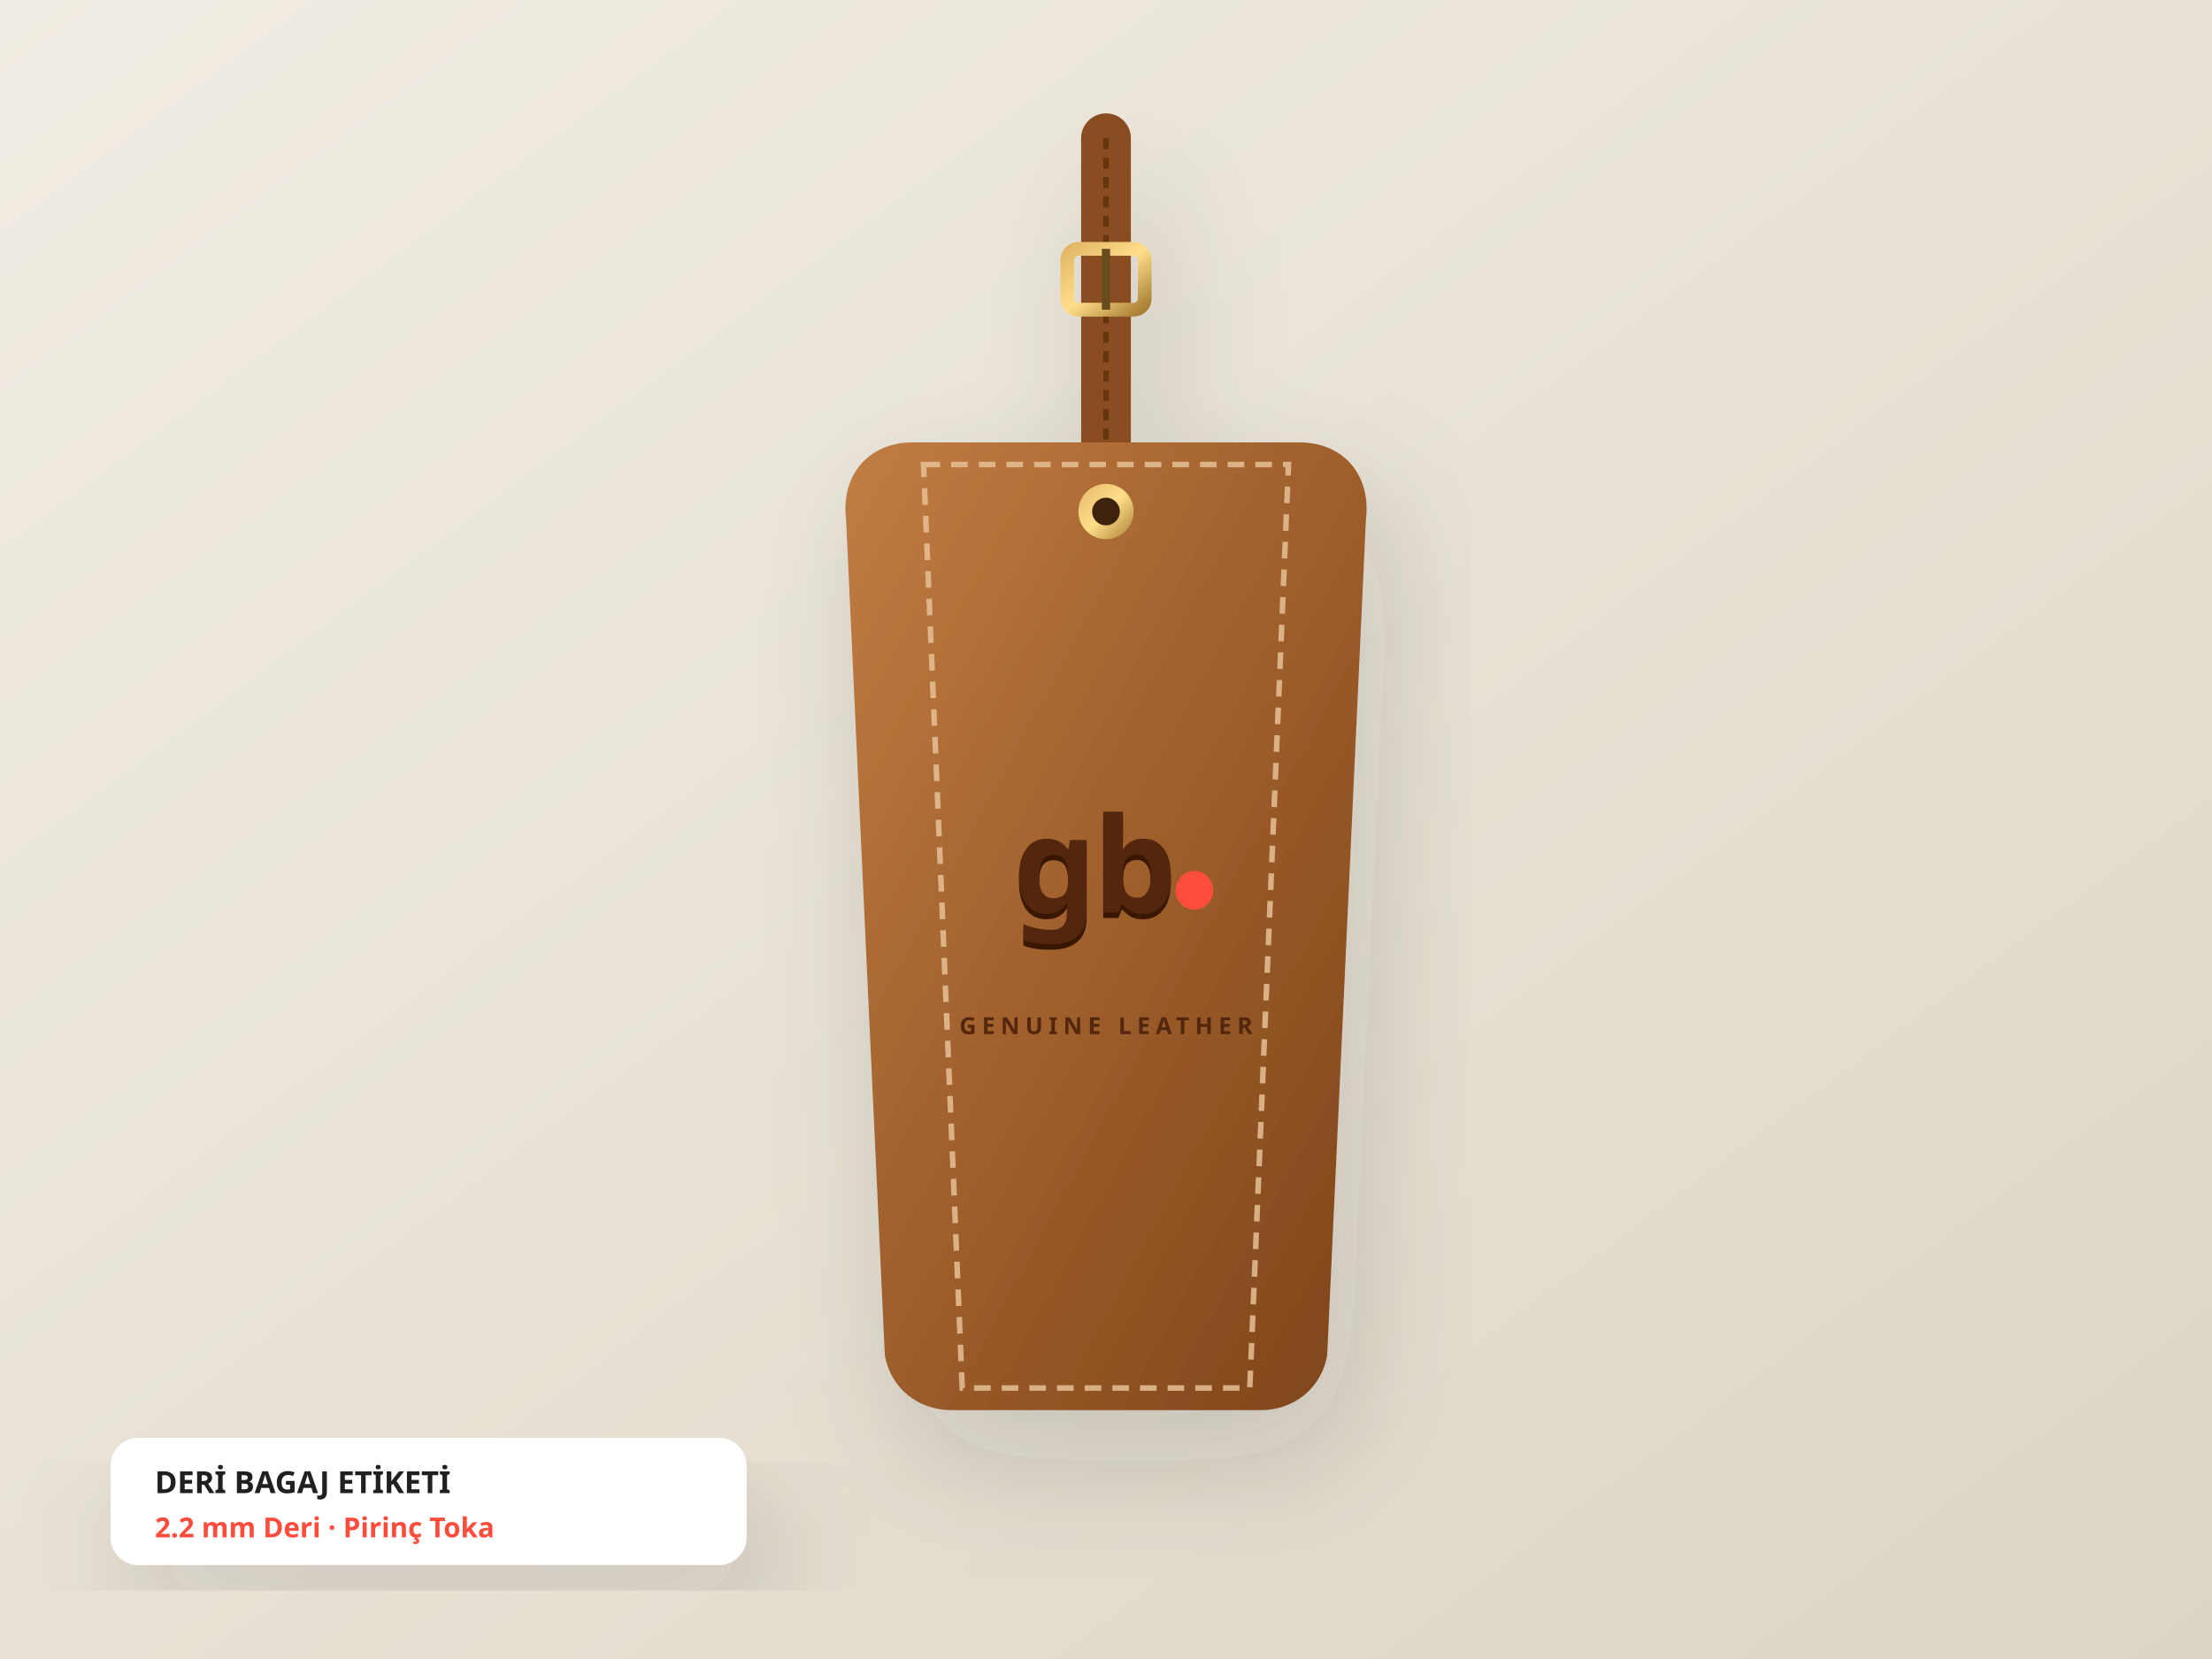
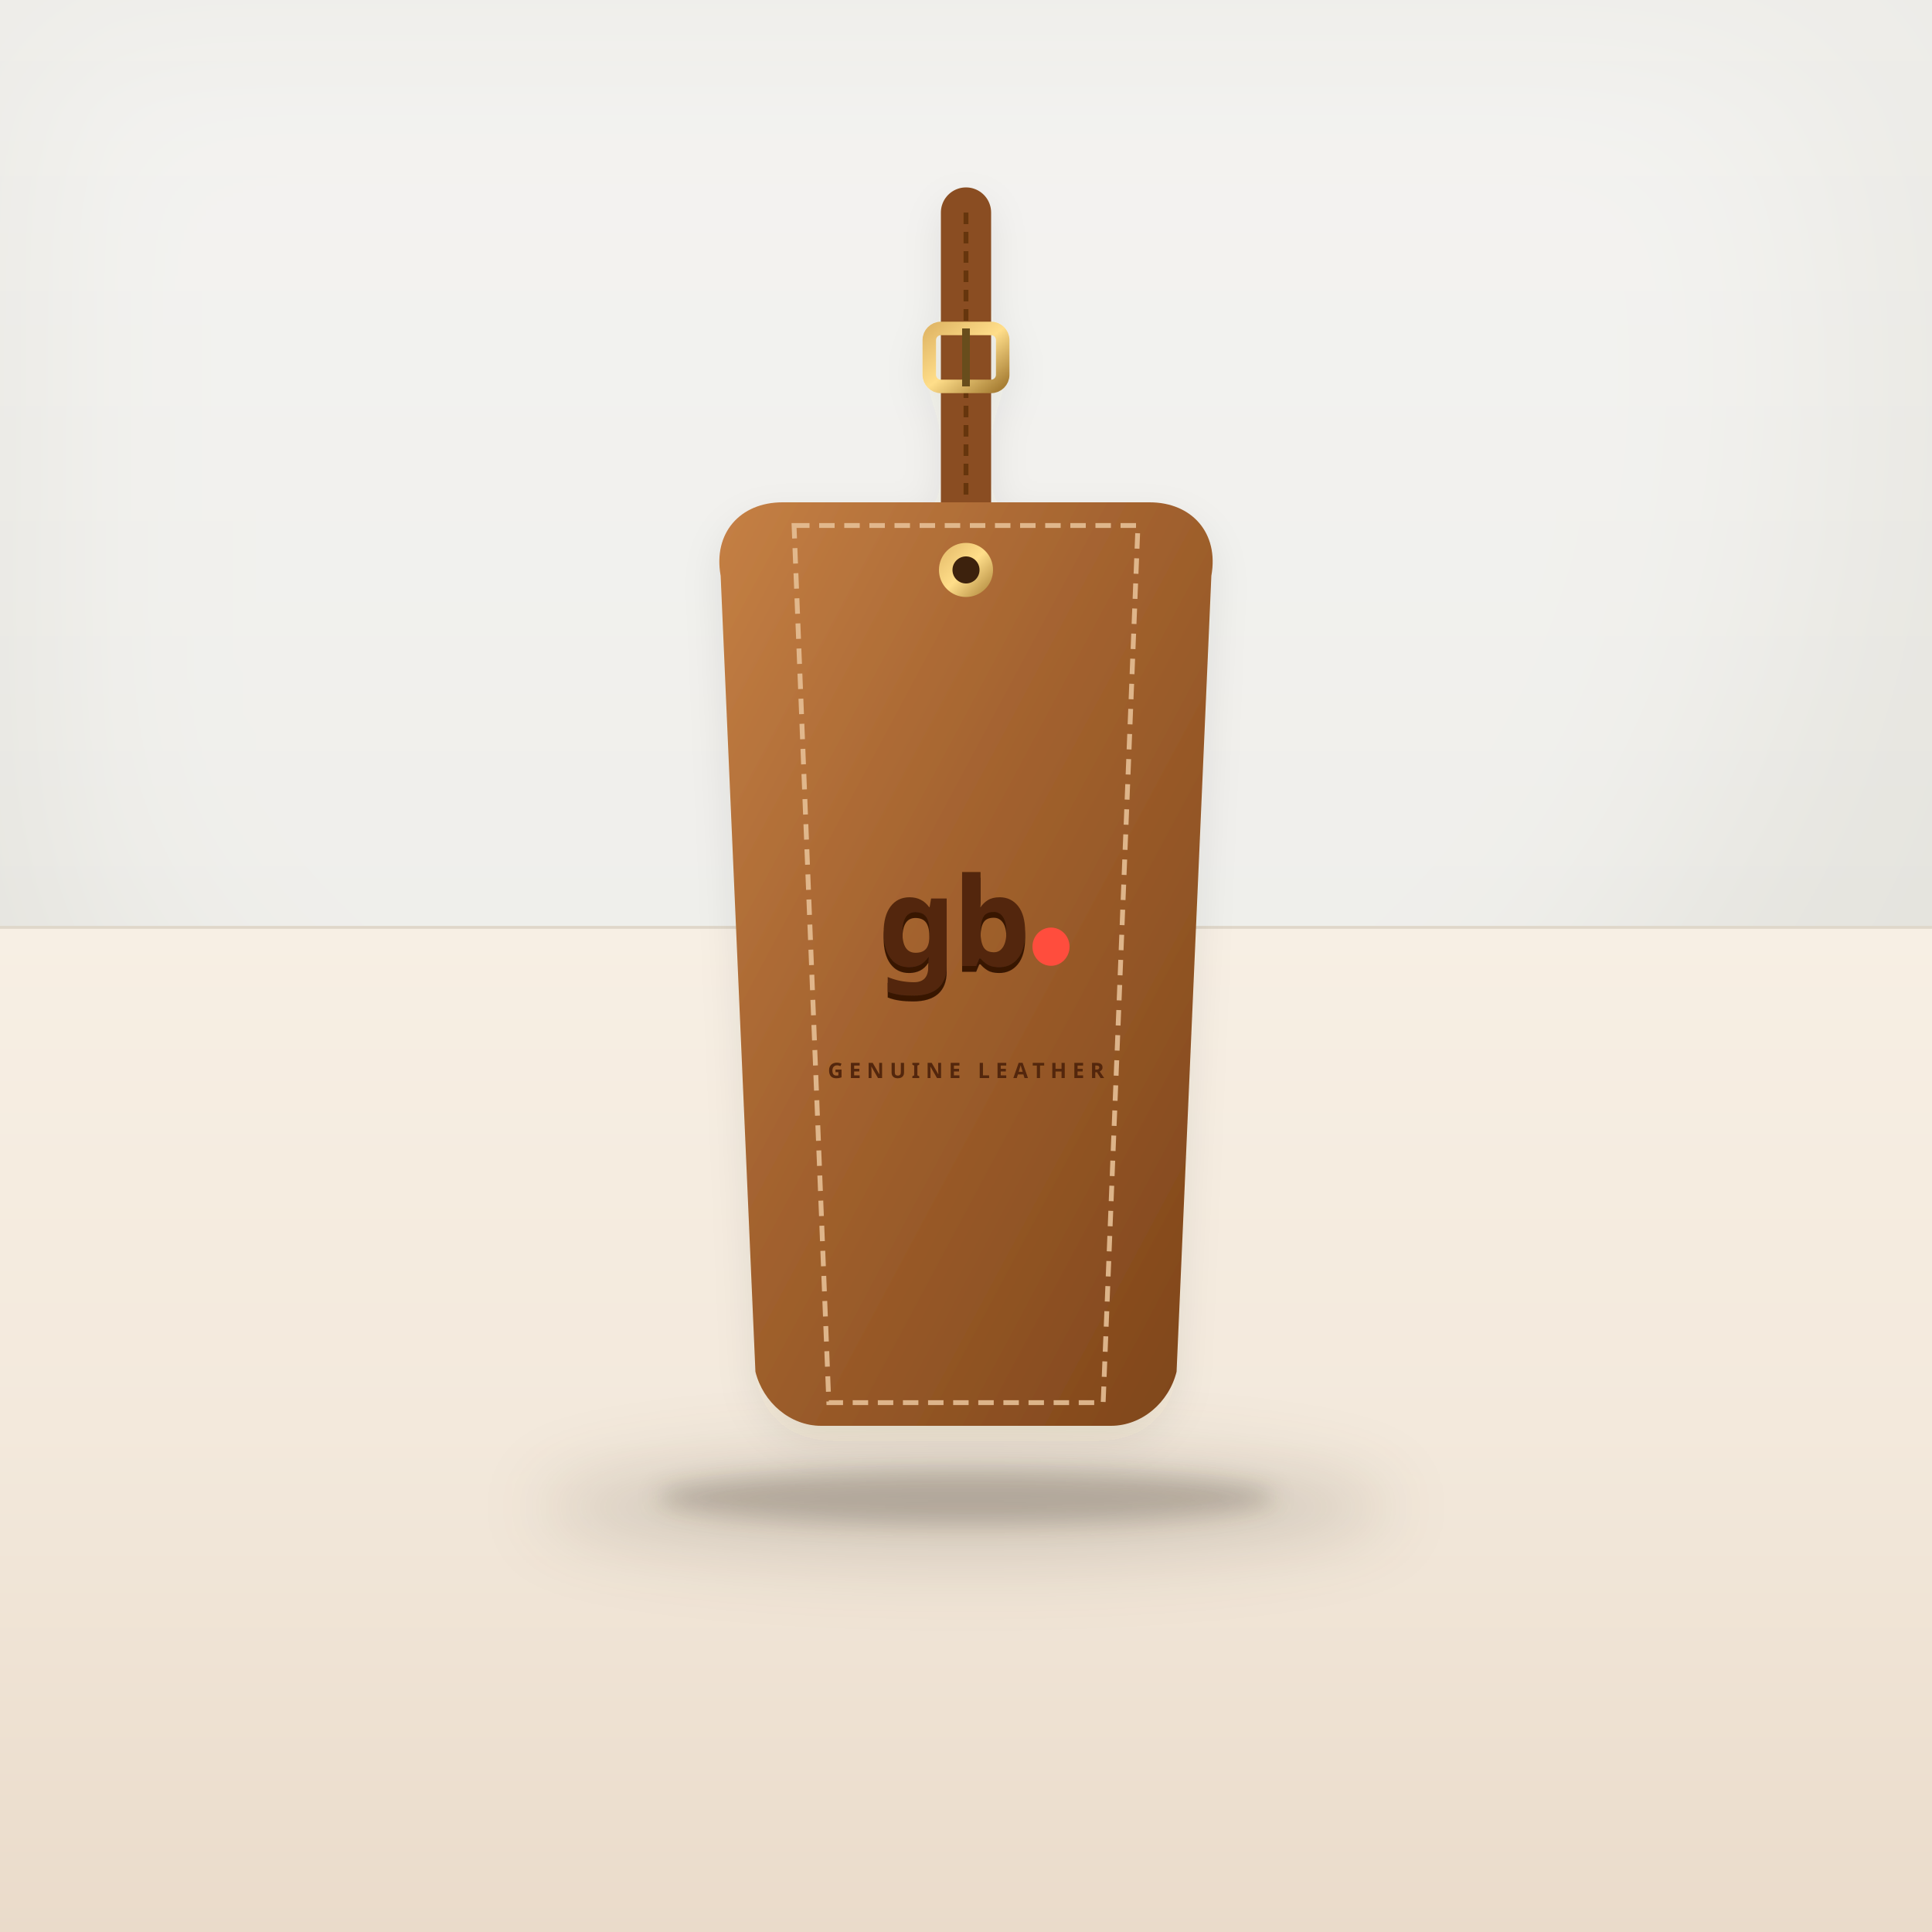
- <svg xmlns="http://www.w3.org/2000/svg" viewBox="0 0 800 600" width="100%" height="100%">
+ <svg xmlns="http://www.w3.org/2000/svg" viewBox="0 0 1000 1000" width="100%" height="100%">
  <defs>
-     <linearGradient id="bgLight" x1="0%" y1="0%" x2="100%" y2="100%">
-       <stop offset="0%" stop-color="#F2EDE4" />
-       <stop offset="100%" stop-color="#DDD6C7" />
+     <linearGradient id="wallBg" x1="0%" y1="0%" x2="0%" y2="100%">
+       <stop offset="0%" stop-color="#EDECE8" />
+       <stop offset="100%" stop-color="#E5E4DE" />
    </linearGradient>
+     <linearGradient id="tableBg" x1="0%" y1="0%" x2="0%" y2="100%">
+       <stop offset="0%" stop-color="#F7EFE4" />
+       <stop offset="50%" stop-color="#F3E9DC" />
+       <stop offset="100%" stop-color="#EADBCA" />
+     </linearGradient>
+     <filter id="studioShadow" x="-30%" y="-30%" width="160%" height="160%">
+       <feDropShadow dx="0" dy="28" stdDeviation="24" flood-color="#4A3E30" flood-opacity="0.12" />
+       <feDropShadow dx="0" dy="8" stdDeviation="10" flood-color="#4A3E30" flood-opacity="0.08" />
+     </filter>
+     <filter id="contactShadow" x="-20%" y="-20%" width="140%" height="140%">
+       <feDropShadow dx="0" dy="4" stdDeviation="6" flood-color="#30261A" flood-opacity="0.25" />
+     </filter>
    <linearGradient id="saddleLeather" x1="0%" y1="0%" x2="100%" y2="100%">
-       <stop offset="0%" stop-color="#C27D42" />
+       <stop offset="0%" stop-color="#C58045" />
      <stop offset="40%" stop-color="#A56430" />
      <stop offset="100%" stop-color="#7D4419" />
    </linearGradient>
    <linearGradient id="brassGrad" x1="0%" y1="0%" x2="100%" y2="100%">
      <stop offset="0%" stop-color="#E2B867" />
      <stop offset="50%" stop-color="#FFDE8A" />
      <stop offset="100%" stop-color="#A87F35" />
    </linearGradient>
-     <filter id="leatherShadow" x="-20%" y="-20%" width="140%" height="140%">
-       <feDropShadow dx="8" dy="18" stdDeviation="22" flood-color="#202020" flood-opacity="0.16" />
-     </filter>
  </defs>
-   <rect width="800" height="600" fill="url(#bgLight)" />
-   <g filter="url(#leatherShadow)" transform="translate(300, 70)">
-     <path d="M100,-20 L100,100" stroke="#8A4E20" stroke-width="18" stroke-linecap="round" />
-     <path d="M100,-20 L100,100" stroke="#66340F" stroke-width="2" stroke-dasharray="4,3" />
-     <rect x="86" y="20" width="28" height="22" rx="4" fill="none" stroke="url(#brassGrad)" stroke-width="5" />
-     <line x1="100" y1="20" x2="100" y2="42" stroke="#684D1C" stroke-width="3" />
-     <path d="M30,90 L170,90 C186,90 196,102 194,118 L180,420 C178,432 168,440 156,440 L44,440 C32,440 22,432 20,420 L6,118 C4,102 14,90 30,90 Z" fill="url(#saddleLeather)" />
-     <path d="M34,98 L166,98 L152,432 L48,432 Z" fill="none" stroke="#E6BF95" stroke-width="2" stroke-dasharray="6,4" opacity="0.85" />
-     <circle cx="100" cy="115" r="10" fill="url(#brassGrad)" />
-     <circle cx="100" cy="115" r="5" fill="#3D200A" />
-     <g transform="translate(100, 260)">
-       <text x="-4" y="2" font-family="'Plus Jakarta Sans', sans-serif" font-weight="900" font-size="48" fill="#381804" letter-spacing="-1.5" text-anchor="middle">gb</text>
-       <text x="-4" y="0" font-family="'Plus Jakarta Sans', sans-serif" font-weight="900" font-size="48" fill="#52270B" letter-spacing="-1.5" text-anchor="middle">gb</text>
-       <ellipse cx="32" cy="-8" rx="6.8" ry="7.0" fill="#FF4D3D" />
-       <text x="0" y="44" font-family="'Plus Jakarta Sans', sans-serif" font-weight="800" font-size="8.5" fill="#52270B" letter-spacing="2" text-anchor="middle">GENUINE LEATHER</text>
+   <rect width="1000" height="480" fill="url(#wallBg)" />
+   <circle cx="450" cy="192" r="500" fill="#FFFFFF" opacity="0.4" filter="blur(60px)" />
+   <rect y="480" width="1000" height="520" fill="url(#tableBg)" />
+   <line x1="0" y1="480" x2="1000" y2="480" stroke="#DFD7CA" stroke-width="1.5" />
+   <ellipse cx="500" cy="780" rx="220" ry="28" fill="#3D3224" opacity="0.16" filter="blur(18px)" />
+   <ellipse cx="500" cy="775" rx="160" ry="14" fill="#2C2014" opacity="0.22" filter="blur(6px)" />
+   <g filter="url(#studioShadow)" transform="translate(365, 140)">
+     <path d="M135,-30 L135,140" stroke="#8A4E20" stroke-width="26" stroke-linecap="round" />
+     <path d="M135,-30 L135,140" stroke="#66340F" stroke-width="2.5" stroke-dasharray="6,4" />
+     <rect x="116" y="30" width="38" height="30" rx="6" fill="none" stroke="url(#brassGrad)" stroke-width="7" />
+     <line x1="135" y1="30" x2="135" y2="60" stroke="#684D1C" stroke-width="4" />
+     <path d="M40,120 L230,120 C252,120 266,136 262,158 L244,570 C240,586 226,598 210,598 L60,598 C44,598 30,586 26,570 L8,158 C4,136 18,120 40,120 Z" fill="url(#saddleLeather)" />
+     <path d="M46,132 L224,132 L206,586 L64,586 Z" fill="none" stroke="#E6BF95" stroke-width="2.5" stroke-dasharray="8,5" opacity="0.9" />
+     <circle cx="135" cy="155" r="14" fill="url(#brassGrad)" />
+     <circle cx="135" cy="155" r="7" fill="#3D200A" />
+     <g transform="translate(135, 360)">
+       <text x="-6" y="3" font-family="'Plus Jakarta Sans', sans-serif" font-weight="900" font-size="64" fill="#381804" letter-spacing="-2" text-anchor="middle">gb</text>
+       <text x="-6" y="0" font-family="'Plus Jakarta Sans', sans-serif" font-weight="900" font-size="64" fill="#52270B" letter-spacing="-2" text-anchor="middle">gb</text>
+       <ellipse cx="44" cy="-10" rx="9.6" ry="9.9" fill="#FF4D3D" />
+       <text x="0" y="58" font-family="'Plus Jakarta Sans', sans-serif" font-weight="800" font-size="11" fill="#52270B" letter-spacing="3" text-anchor="middle">GENUINE LEATHER</text>
    </g>
  </g>
-   <g transform="translate(40, 520)">
-     <rect width="230" height="46" rx="10" fill="#FFFFFF" filter="url(#leatherShadow)" />
-     <text x="16" y="20" font-family="'Plus Jakarta Sans', sans-serif" font-weight="900" font-size="11" fill="#202020">DERİ BAGAJ ETİKETİ</text>
-     <text x="16" y="36" font-family="'Plus Jakarta Sans', sans-serif" font-weight="600" font-size="10" fill="#FF4D3D">2.2 mm Deri · Pirinç Toka</text>
-   </g>
</svg>
